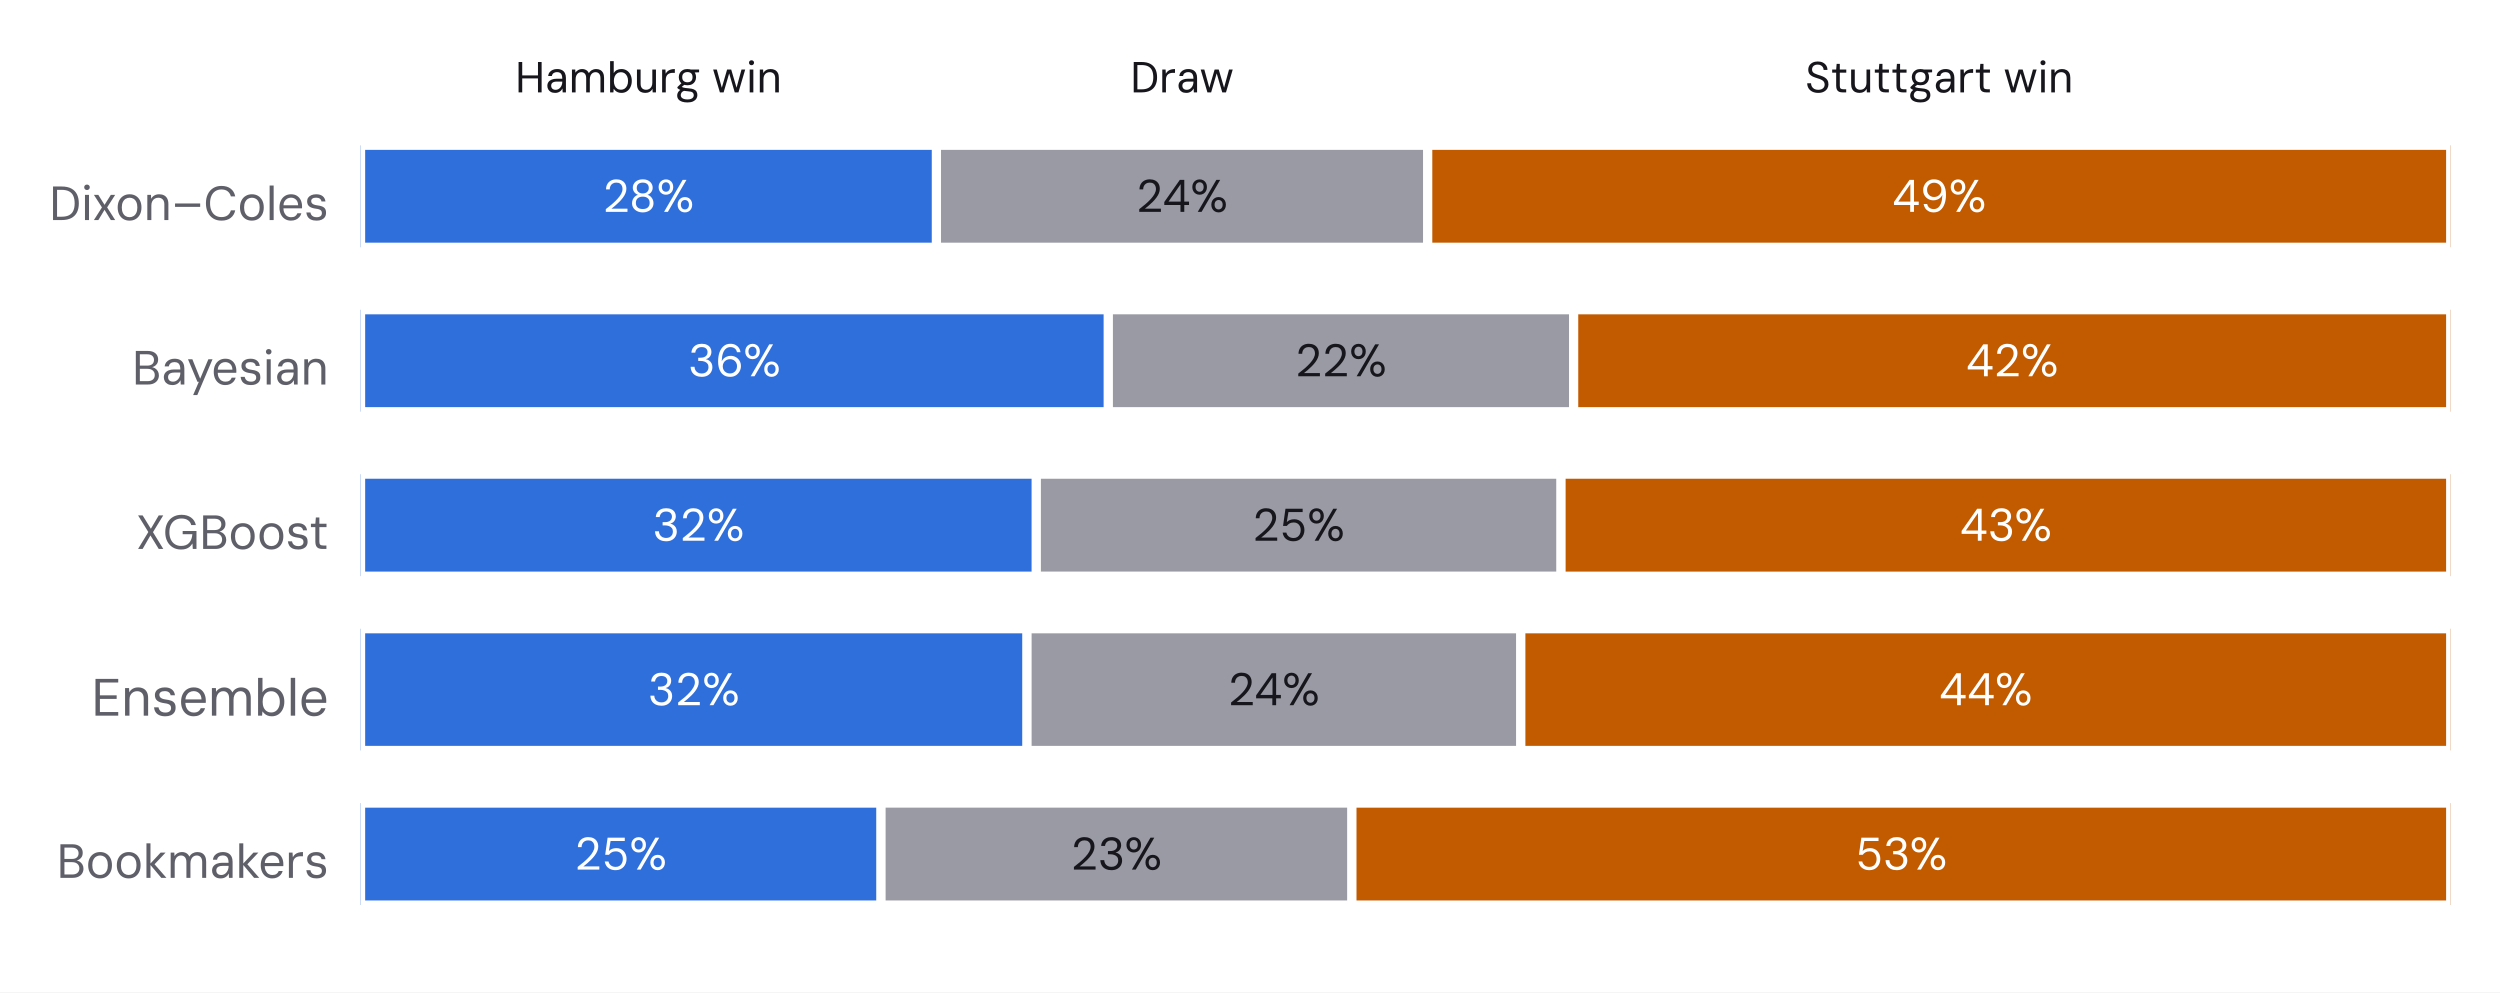
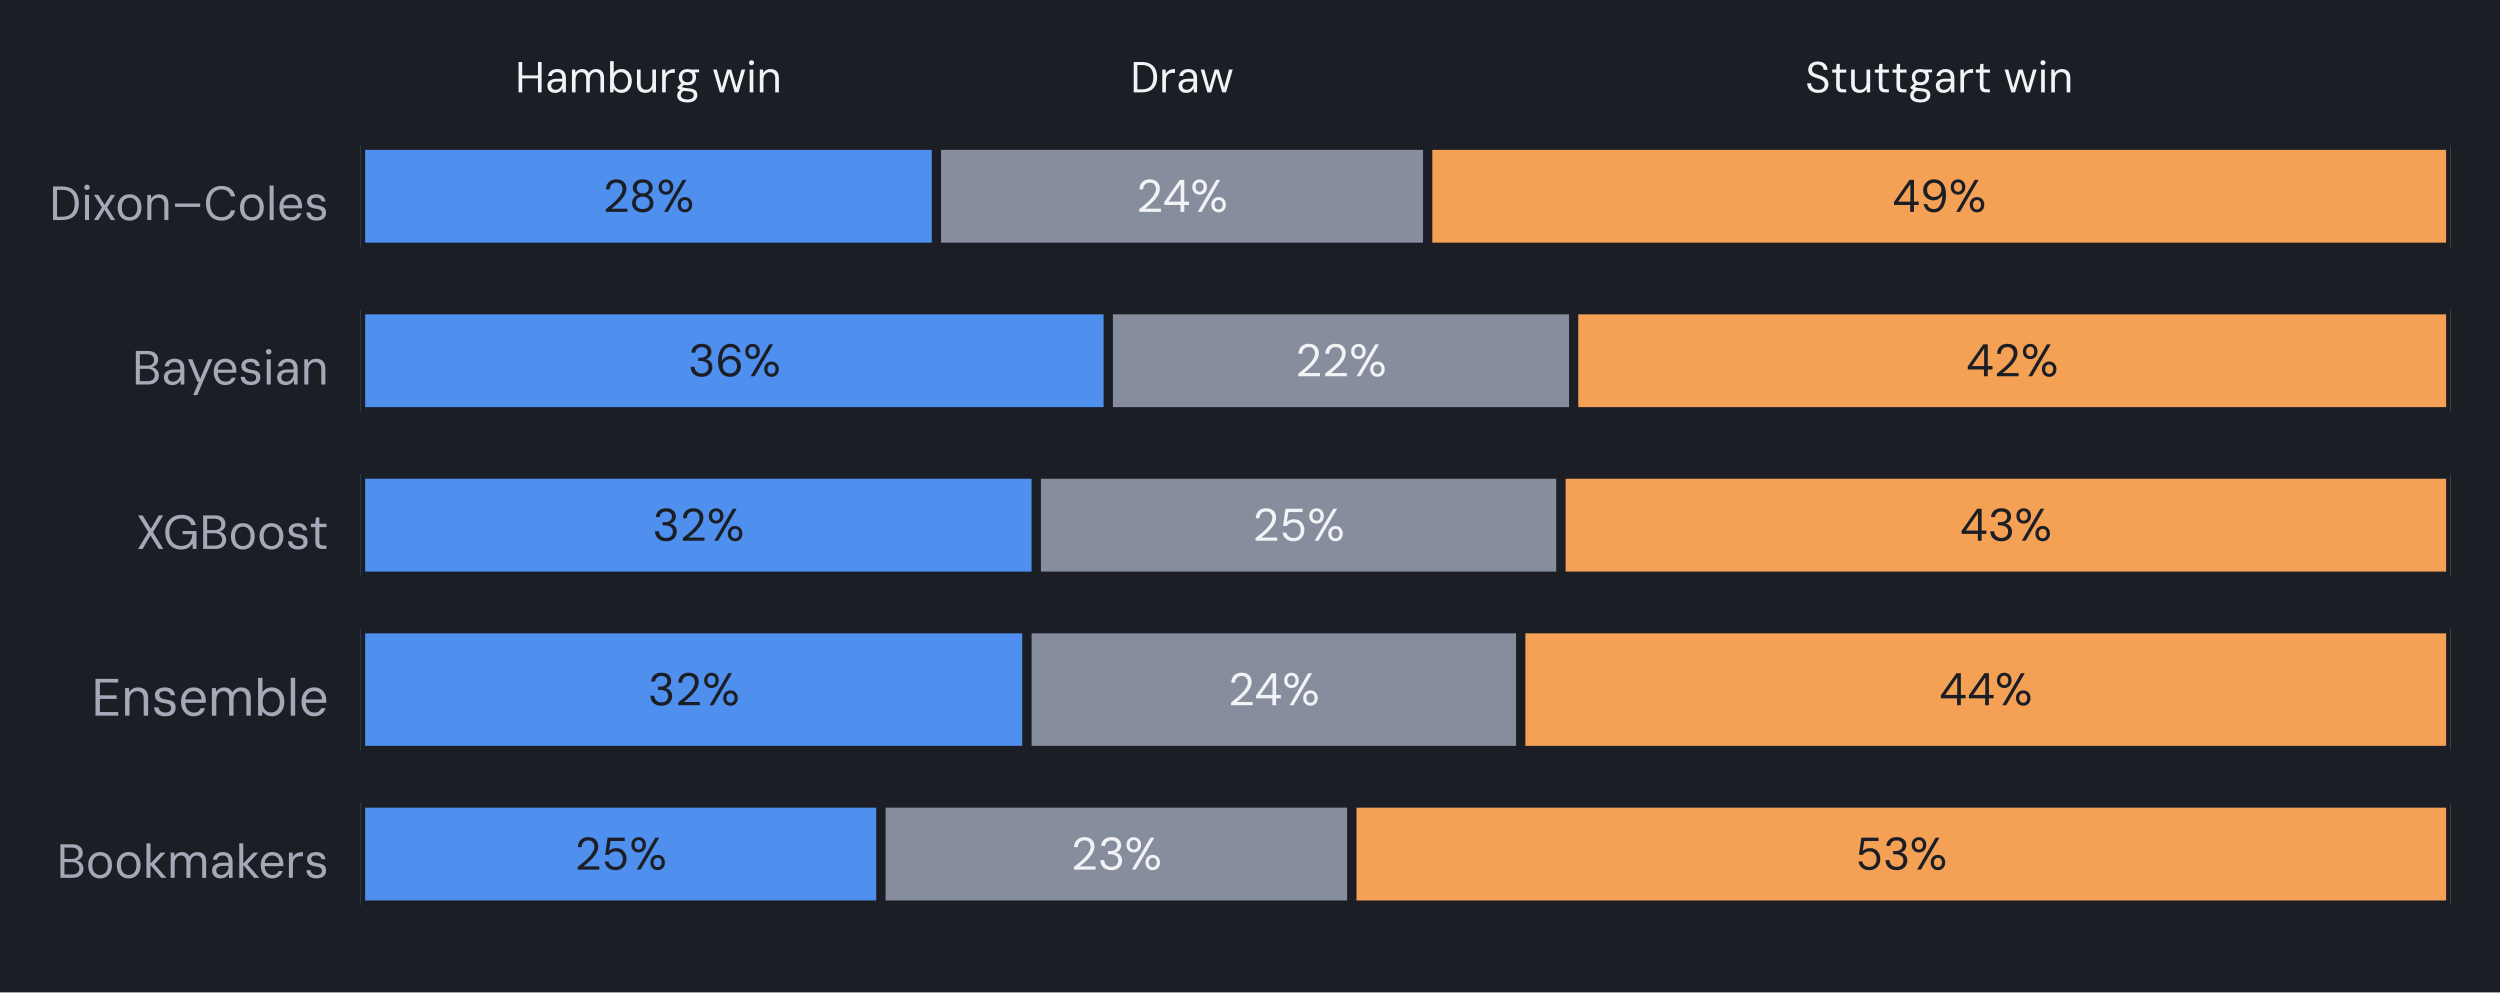
- <svg xmlns="http://www.w3.org/2000/svg" xmlns:xlink="http://www.w3.org/1999/xlink" width="547.301pt" height="217.245pt" viewBox="0 0 547.301 217.245" version="1.1">
+ <svg xmlns="http://www.w3.org/2000/svg" xmlns:xlink="http://www.w3.org/1999/xlink" data-theme="dark" width="547.301pt" height="217.245pt" viewBox="0 0 547.301 217.245" version="1.1">
  <defs>
    <style type="text/css">*{stroke-linejoin: round; stroke-linecap: butt}</style>
  </defs>
  <g id="figure_1">
    <g id="patch_1">
-       <path d="M 0 217.245  L 547.301 217.245  L 547.301 0  L 0 0  z " style="fill: #ffffff" />
+       <path d="M 0 217.245  L 547.301 217.245  L 547.301 0  L 0 0  z " style="fill: #1b1e25" />
    </g>
    <g id="axes_1">
      <g id="patch_2">
-         <path d="M 78.941 206.445  L 536.501 206.445  L 536.501 23.493  L 78.941 23.493  z " style="fill: #ffffff" />
+         <path d="M 78.941 206.445  L 536.501 206.445  L 536.501 23.493  L 78.941 23.493  z " style="fill: #1b1e25" />
      </g>
      <g id="patch_3">
-         <path d="M 78.941 198.129  L 192.879 198.129  L 192.879 175.809  L 78.941 175.809  z " clip-path="url(#p5ecce8fb3f)" style="fill: #2f6fdb; stroke: #ffffff; stroke-width: 2; stroke-linejoin: miter" />
+         <path d="M 78.941 198.129  L 192.879 198.129  L 192.879 175.809  L 78.941 175.809  z " clip-path="url(#p5ecce8fb3f)" style="fill: #4f8fee; stroke: #1b1e25; stroke-width: 2; stroke-linejoin: miter" />
      </g>
      <g id="patch_4">
-         <path d="M 192.879 198.129  L 295.966 198.129  L 295.966 175.809  L 192.879 175.809  z " clip-path="url(#p5ecce8fb3f)" style="fill: #9a9aa4; stroke: #ffffff; stroke-width: 2; stroke-linejoin: miter" />
+         <path d="M 192.879 198.129  L 295.966 198.129  L 295.966 175.809  L 192.879 175.809  z " clip-path="url(#p5ecce8fb3f)" style="fill: #868d9c; stroke: #1b1e25; stroke-width: 2; stroke-linejoin: miter" />
      </g>
      <g id="patch_5">
-         <path d="M 295.966 198.129  L 536.501 198.129  L 536.501 175.809  L 295.966 175.809  z " clip-path="url(#p5ecce8fb3f)" style="fill: #c25a00; stroke: #ffffff; stroke-width: 2; stroke-linejoin: miter" />
+         <path d="M 295.966 198.129  L 536.501 198.129  L 536.501 175.809  L 295.966 175.809  z " clip-path="url(#p5ecce8fb3f)" style="fill: #f5a155; stroke: #1b1e25; stroke-width: 2; stroke-linejoin: miter" />
      </g>
      <g id="patch_6">
-         <path d="M 78.941 164.289  L 224.841 164.289  L 224.841 137.649  L 78.941 137.649  z " clip-path="url(#p5ecce8fb3f)" style="fill: #2f6fdb; stroke: #ffffff; stroke-width: 2; stroke-linejoin: miter" />
+         <path d="M 78.941 164.289  L 224.841 164.289  L 224.841 137.649  L 78.941 137.649  z " clip-path="url(#p5ecce8fb3f)" style="fill: #4f8fee; stroke: #1b1e25; stroke-width: 2; stroke-linejoin: miter" />
      </g>
      <g id="patch_7">
-         <path d="M 224.841 164.289  L 332.939 164.289  L 332.939 137.649  L 224.841 137.649  z " clip-path="url(#p5ecce8fb3f)" style="fill: #9a9aa4; stroke: #ffffff; stroke-width: 2; stroke-linejoin: miter" />
+         <path d="M 224.841 164.289  L 332.939 164.289  L 332.939 137.649  L 224.841 137.649  z " clip-path="url(#p5ecce8fb3f)" style="fill: #868d9c; stroke: #1b1e25; stroke-width: 2; stroke-linejoin: miter" />
      </g>
      <g id="patch_8">
-         <path d="M 332.939 164.289  L 536.501 164.289  L 536.501 137.649  L 332.939 137.649  z " clip-path="url(#p5ecce8fb3f)" style="fill: #c25a00; stroke: #ffffff; stroke-width: 2; stroke-linejoin: miter" />
+         <path d="M 332.939 164.289  L 536.501 164.289  L 536.501 137.649  L 332.939 137.649  z " clip-path="url(#p5ecce8fb3f)" style="fill: #f5a155; stroke: #1b1e25; stroke-width: 2; stroke-linejoin: miter" />
      </g>
      <g id="patch_9">
-         <path d="M 78.941 126.129  L 226.873 126.129  L 226.873 103.809  L 78.941 103.809  z " clip-path="url(#p5ecce8fb3f)" style="fill: #2f6fdb; stroke: #ffffff; stroke-width: 2; stroke-linejoin: miter" />
+         <path d="M 78.941 126.129  L 226.873 126.129  L 226.873 103.809  L 78.941 103.809  z " clip-path="url(#p5ecce8fb3f)" style="fill: #4f8fee; stroke: #1b1e25; stroke-width: 2; stroke-linejoin: miter" />
      </g>
      <g id="patch_10">
-         <path d="M 226.873 126.129  L 341.746 126.129  L 341.746 103.809  L 226.873 103.809  z " clip-path="url(#p5ecce8fb3f)" style="fill: #9a9aa4; stroke: #ffffff; stroke-width: 2; stroke-linejoin: miter" />
+         <path d="M 226.873 126.129  L 341.746 126.129  L 341.746 103.809  L 226.873 103.809  z " clip-path="url(#p5ecce8fb3f)" style="fill: #868d9c; stroke: #1b1e25; stroke-width: 2; stroke-linejoin: miter" />
      </g>
      <g id="patch_11">
-         <path d="M 341.746 126.129  L 536.501 126.129  L 536.501 103.809  L 341.746 103.809  z " clip-path="url(#p5ecce8fb3f)" style="fill: #c25a00; stroke: #ffffff; stroke-width: 2; stroke-linejoin: miter" />
+         <path d="M 341.746 126.129  L 536.501 126.129  L 536.501 103.809  L 341.746 103.809  z " clip-path="url(#p5ecce8fb3f)" style="fill: #f5a155; stroke: #1b1e25; stroke-width: 2; stroke-linejoin: miter" />
      </g>
      <g id="patch_12">
-         <path d="M 78.941 90.129  L 242.641 90.129  L 242.641 67.809  L 78.941 67.809  z " clip-path="url(#p5ecce8fb3f)" style="fill: #2f6fdb; stroke: #ffffff; stroke-width: 2; stroke-linejoin: miter" />
+         <path d="M 78.941 90.129  L 242.641 90.129  L 242.641 67.809  L 78.941 67.809  z " clip-path="url(#p5ecce8fb3f)" style="fill: #4f8fee; stroke: #1b1e25; stroke-width: 2; stroke-linejoin: miter" />
      </g>
      <g id="patch_13">
-         <path d="M 242.641 90.129  L 344.511 90.129  L 344.511 67.809  L 242.641 67.809  z " clip-path="url(#p5ecce8fb3f)" style="fill: #9a9aa4; stroke: #ffffff; stroke-width: 2; stroke-linejoin: miter" />
+         <path d="M 242.641 90.129  L 344.511 90.129  L 344.511 67.809  L 242.641 67.809  z " clip-path="url(#p5ecce8fb3f)" style="fill: #868d9c; stroke: #1b1e25; stroke-width: 2; stroke-linejoin: miter" />
      </g>
      <g id="patch_14">
-         <path d="M 344.511 90.129  L 536.501 90.129  L 536.501 67.809  L 344.511 67.809  z " clip-path="url(#p5ecce8fb3f)" style="fill: #c25a00; stroke: #ffffff; stroke-width: 2; stroke-linejoin: miter" />
+         <path d="M 344.511 90.129  L 536.501 90.129  L 536.501 67.809  L 344.511 67.809  z " clip-path="url(#p5ecce8fb3f)" style="fill: #f5a155; stroke: #1b1e25; stroke-width: 2; stroke-linejoin: miter" />
      </g>
      <g id="patch_15">
-         <path d="M 78.941 54.129  L 205.007 54.129  L 205.007 31.809  L 78.941 31.809  z " clip-path="url(#p5ecce8fb3f)" style="fill: #2f6fdb; stroke: #ffffff; stroke-width: 2; stroke-linejoin: miter" />
+         <path d="M 78.941 54.129  L 205.007 54.129  L 205.007 31.809  L 78.941 31.809  z " clip-path="url(#p5ecce8fb3f)" style="fill: #4f8fee; stroke: #1b1e25; stroke-width: 2; stroke-linejoin: miter" />
      </g>
      <g id="patch_16">
-         <path d="M 205.007 54.129  L 312.56 54.129  L 312.56 31.809  L 205.007 31.809  z " clip-path="url(#p5ecce8fb3f)" style="fill: #9a9aa4; stroke: #ffffff; stroke-width: 2; stroke-linejoin: miter" />
+         <path d="M 205.007 54.129  L 312.56 54.129  L 312.56 31.809  L 205.007 31.809  z " clip-path="url(#p5ecce8fb3f)" style="fill: #868d9c; stroke: #1b1e25; stroke-width: 2; stroke-linejoin: miter" />
      </g>
      <g id="patch_17">
-         <path d="M 312.56 54.129  L 536.501 54.129  L 536.501 31.809  L 312.56 31.809  z " clip-path="url(#p5ecce8fb3f)" style="fill: #c25a00; stroke: #ffffff; stroke-width: 2; stroke-linejoin: miter" />
+         <path d="M 312.56 54.129  L 536.501 54.129  L 536.501 31.809  L 312.56 31.809  z " clip-path="url(#p5ecce8fb3f)" style="fill: #f5a155; stroke: #1b1e25; stroke-width: 2; stroke-linejoin: miter" />
      </g>
      <g id="matplotlib.axis_1" />
      <g id="matplotlib.axis_2">
        <g id="ytick_1">
          <g id="text_1">
-             <g style="fill: #5f5f69" transform="translate(12.41602 192.177) scale(0.105 -0.105)">
+             <g style="fill: #a3a9b6" transform="translate(12.41602 192.177) scale(0.105 -0.105)">
              <defs>
                <path id="DMSans-9ptRegular-d" d="M 493 0  L 493 4480  L 2067 4480  Q 2541 4480 2851 4329  Q 3162 4179 3315 3920  Q 3469 3661 3469 3341  Q 3469 2995 3318 2764  Q 3168 2534 2928 2412  Q 2688 2291 2419 2266  L 2509 2330  Q 2797 2323 3040 2176  Q 3283 2029 3427 1779  Q 3571 1530 3571 1222  Q 3571 883 3404 604  Q 3238 326 2915 163  Q 2592 0 2118 0  L 493 0  z M 1030 448  L 2061 448  Q 2515 448 2768 662  Q 3021 877 3021 1261  Q 3021 1638 2761 1865  Q 2502 2093 2048 2093  L 1030 2093  L 1030 448  z M 1030 2522  L 2029 2522  Q 2464 2522 2691 2726  Q 2918 2931 2918 3283  Q 2918 3622 2691 3827  Q 2464 4032 2010 4032  L 1030 4032  L 1030 2522  z " transform="scale(0.015625)" />
                <path id="DMSans-9ptRegular-c4" d="M 1901 -77  Q 1434 -77 1075 140  Q 717 358 518 755  Q 320 1152 320 1683  Q 320 2221 521 2614  Q 723 3008 1084 3225  Q 1446 3443 1914 3443  Q 2387 3443 2742 3225  Q 3098 3008 3296 2614  Q 3494 2221 3494 1683  Q 3494 1152 3292 755  Q 3091 358 2732 140  Q 2374 -77 1901 -77  z M 1901 384  Q 2195 384 2432 528  Q 2669 672 2806 963  Q 2944 1254 2944 1683  Q 2944 2118 2809 2406  Q 2675 2694 2441 2838  Q 2208 2982 1914 2982  Q 1626 2982 1389 2838  Q 1152 2694 1011 2406  Q 870 2118 870 1683  Q 870 1254 1008 963  Q 1146 672 1379 528  Q 1613 384 1901 384  z " transform="scale(0.015625)" />
                <path id="DMSans-9ptRegular-b5" d="M 2432 0  L 902 1818  L 2342 3366  L 3002 3366  L 1357 1626  L 1363 2010  L 3117 0  L 2432 0  z M 454 0  L 454 4608  L 992 4608  L 992 0  L 454 0  z " transform="scale(0.015625)" />
                <path id="DMSans-9ptRegular-bd" d="M 454 0  L 454 3366  L 941 3366  L 966 2906  L 966 2906  Q 1120 3155 1382 3299  Q 1645 3443 1933 3443  Q 2176 3443 2371 3376  Q 2566 3309 2713 3171  Q 2861 3034 2950 2829  L 2950 2829  Q 3117 3130 3401 3286  Q 3686 3443 4000 3443  Q 4371 3443 4636 3299  Q 4902 3155 5046 2864  Q 5190 2573 5190 2138  L 5190 0  L 4659 0  L 4659 2080  Q 4659 2534 4460 2758  Q 4262 2982 3923 2982  Q 3693 2982 3504 2860  Q 3315 2739 3203 2502  Q 3091 2266 3091 1926  L 3091 0  L 2554 0  L 2554 2080  Q 2554 2534 2355 2758  Q 2157 2982 1824 2982  Q 1600 2982 1411 2860  Q 1222 2739 1107 2502  Q 992 2266 992 1926  L 992 0  L 454 0  z " transform="scale(0.015625)" />
                <path id="DMSans-9ptRegular-7e" d="M 1504 -77  Q 1120 -77 864 67  Q 608 211 480 451  Q 352 691 352 966  Q 352 1299 521 1532  Q 691 1766 998 1888  Q 1306 2010 1715 2010  L 2554 2010  Q 2554 2336 2477 2553  Q 2400 2771 2227 2880  Q 2054 2989 1766 2989  Q 1478 2989 1273 2845  Q 1069 2701 1018 2419  L 467 2419  Q 506 2752 691 2979  Q 877 3206 1161 3324  Q 1446 3443 1766 3443  Q 2221 3443 2515 3280  Q 2810 3117 2950 2825  Q 3091 2534 3091 2138  L 3091 0  L 2611 0  L 2579 576  L 2579 576  Q 2515 442 2416 323  Q 2317 205 2182 115  Q 2048 26 1878 -25  Q 1709 -77 1504 -77  z M 1581 378  Q 1792 378 1971 474  Q 2150 570 2281 733  Q 2413 896 2483 1101  Q 2554 1306 2554 1530  L 2554 1594  L 1760 1594  Q 1459 1594 1270 1517  Q 1082 1440 998 1302  Q 915 1165 915 992  Q 915 806 992 668  Q 1069 531 1219 454  Q 1370 378 1581 378  z " transform="scale(0.015625)" />
                <path id="DMSans-9ptRegular-94" d="M 1850 -77  Q 1402 -77 1056 140  Q 710 358 515 755  Q 320 1152 320 1683  Q 320 2214 515 2611  Q 710 3008 1059 3225  Q 1408 3443 1862 3443  Q 2349 3443 2675 3225  Q 3002 3008 3168 2643  Q 3334 2278 3334 1843  Q 3334 1779 3334 1715  Q 3334 1651 3328 1562  L 723 1562  L 723 1978  L 2810 1978  Q 2797 2470 2525 2729  Q 2253 2989 1850 2989  Q 1581 2989 1353 2857  Q 1126 2726 985 2470  Q 845 2214 845 1830  L 845 1651  Q 845 1229 985 944  Q 1126 659 1353 518  Q 1581 378 1850 378  Q 2208 378 2413 515  Q 2618 653 2714 909  L 3245 909  Q 3168 627 2979 403  Q 2790 179 2505 51  Q 2221 -77 1850 -77  z " transform="scale(0.015625)" />
                <path id="DMSans-9ptRegular-d2" d="M 454 0  L 454 3366  L 941 3366  L 979 2752  L 979 2752  Q 1094 2982 1280 3136  Q 1466 3290 1731 3366  Q 1997 3443 2330 3443  L 2330 2880  L 1997 2880  Q 1805 2880 1625 2829  Q 1446 2778 1302 2662  Q 1158 2547 1075 2348  Q 992 2150 992 1850  L 992 0  L 454 0  z " transform="scale(0.015625)" />
                <path id="DMSans-9ptRegular-d6" d="M 1670 -77  Q 1216 -77 918 60  Q 621 198 467 444  Q 314 691 282 1018  L 832 1018  Q 858 845 950 701  Q 1043 557 1222 467  Q 1402 378 1677 378  Q 1894 378 2048 445  Q 2202 512 2282 633  Q 2362 755 2362 915  Q 2362 1126 2269 1244  Q 2176 1363 2000 1424  Q 1824 1485 1562 1517  Q 1280 1555 1062 1625  Q 845 1696 694 1811  Q 544 1926 467 2099  Q 390 2272 390 2509  Q 390 2784 537 2995  Q 685 3206 957 3324  Q 1229 3443 1600 3443  Q 2144 3443 2461 3193  Q 2778 2944 2835 2483  L 2304 2483  Q 2272 2720 2086 2854  Q 1901 2989 1594 2989  Q 1267 2989 1100 2867  Q 934 2746 934 2547  Q 934 2400 1008 2281  Q 1082 2163 1261 2083  Q 1440 2003 1741 1965  Q 2118 1920 2380 1821  Q 2643 1722 2780 1517  Q 2918 1312 2912 960  Q 2912 627 2755 396  Q 2598 166 2320 44  Q 2042 -77 1670 -77  z " transform="scale(0.015625)" />
              </defs>
              <use xlink:href="#DMSans-9ptRegular-d" />
              <use xlink:href="#DMSans-9ptRegular-c4" transform="translate(60.59375 0)" />
              <use xlink:href="#DMSans-9ptRegular-c4" transform="translate(120.2969 0)" />
              <use xlink:href="#DMSans-9ptRegular-b5" transform="translate(180 0)" />
              <use xlink:href="#DMSans-9ptRegular-bd" transform="translate(230.5 0)" />
              <use xlink:href="#DMSans-9ptRegular-7e" transform="translate(318.4062 0)" />
              <use xlink:href="#DMSans-9ptRegular-b5" transform="translate(373.5 0)" />
              <use xlink:href="#DMSans-9ptRegular-94" transform="translate(420.4062 0)" />
              <use xlink:href="#DMSans-9ptRegular-d2" transform="translate(477 0)" />
              <use xlink:href="#DMSans-9ptRegular-d6" transform="translate(516 0)" />
            </g>
          </g>
        </g>
        <g id="ytick_2">
          <g id="text_2">
-             <g style="fill: #5f5f69" transform="translate(20.01867 156.673) scale(0.115 -0.115)">
+             <g style="fill: #a3a9b6" transform="translate(20.01867 156.673) scale(0.115 -0.115)">
              <defs>
                <path id="DMSans-9ptRegular-17" d="M 493 0  L 493 4480  L 3264 4480  L 3264 4038  L 1030 4038  L 1030 2477  L 3072 2477  L 3072 2042  L 1030 2042  L 1030 442  L 3264 442  L 3264 0  L 493 0  z " transform="scale(0.015625)" />
                <path id="DMSans-9ptRegular-be" d="M 454 0  L 454 3366  L 941 3366  L 966 2835  L 966 2835  Q 1114 3123 1392 3283  Q 1670 3443 2035 3443  Q 2406 3443 2681 3302  Q 2957 3162 3110 2874  Q 3264 2586 3264 2144  L 3264 0  L 2726 0  L 2726 2086  Q 2726 2534 2505 2758  Q 2285 2982 1914 2982  Q 1664 2982 1453 2864  Q 1242 2746 1117 2515  Q 992 2285 992 1952  L 992 0  L 454 0  z " transform="scale(0.015625)" />
                <path id="DMSans-9ptRegular-8a" d="M 2131 -77  Q 1824 -77 1603 16  Q 1382 109 1232 249  Q 1082 390 986 525  L 986 525  L 941 0  L 454 0  L 454 4608  L 992 4608  L 992 2835  Q 1146 3136 1446 3289  Q 1747 3443 2118 3443  Q 2579 3443 2924 3219  Q 3270 2995 3462 2601  Q 3654 2208 3654 1696  Q 3654 1190 3462 787  Q 3270 384 2928 153  Q 2586 -77 2131 -77  z M 2061 390  Q 2362 390 2595 547  Q 2829 704 2966 995  Q 3104 1286 3104 1683  Q 3104 2080 2966 2371  Q 2829 2662 2595 2819  Q 2362 2976 2061 2976  Q 1741 2976 1504 2819  Q 1267 2662 1139 2371  Q 1011 2080 1011 1683  Q 1011 1286 1139 995  Q 1267 704 1504 547  Q 1741 390 2061 390  z " transform="scale(0.015625)" />
                <path id="DMSans-9ptRegular-b7" d="M 454 0  L 454 4608  L 992 4608  L 992 0  L 454 0  z " transform="scale(0.015625)" />
              </defs>
              <use xlink:href="#DMSans-9ptRegular-17" />
              <use xlink:href="#DMSans-9ptRegular-be" transform="translate(56.90625 0)" />
              <use xlink:href="#DMSans-9ptRegular-d6" transform="translate(114.7031 0)" />
              <use xlink:href="#DMSans-9ptRegular-94" transform="translate(165.6094 0)" />
              <use xlink:href="#DMSans-9ptRegular-bd" transform="translate(222.2031 0)" />
              <use xlink:href="#DMSans-9ptRegular-8a" transform="translate(310.1094 0)" />
              <use xlink:href="#DMSans-9ptRegular-b7" transform="translate(372.3125 0)" />
              <use xlink:href="#DMSans-9ptRegular-94" transform="translate(394.9062 0)" />
            </g>
          </g>
        </g>
        <g id="ytick_3">
          <g id="text_3">
-             <g style="fill: #5f5f69" transform="translate(29.81484 120.177) scale(0.105 -0.105)">
+             <g style="fill: #a3a9b6" transform="translate(29.81484 120.177) scale(0.105 -0.105)">
              <defs>
                <path id="DMSans-9ptRegular-72" d="M 250 0  L 1619 2259  L 250 4480  L 858 4480  L 1958 2694  L 1958 2694  L 3008 4480  L 3610 4480  L 2240 2240  L 3616 0  L 3008 0  L 1901 1805  L 1901 1805  L 858 0  L 250 0  z " transform="scale(0.015625)" />
                <path id="DMSans-9ptRegular-24" d="M 2413 -77  Q 1786 -77 1312 214  Q 838 506 576 1024  Q 314 1542 314 2234  Q 314 2918 579 3443  Q 845 3968 1334 4262  Q 1824 4557 2490 4557  Q 3245 4557 3750 4195  Q 4256 3834 4397 3187  L 3776 3187  Q 3686 3590 3353 3827  Q 3021 4064 2490 4064  Q 1997 4064 1629 3843  Q 1261 3622 1062 3212  Q 864 2803 864 2234  Q 864 1664 1062 1251  Q 1261 838 1616 620  Q 1971 403 2432 403  Q 3149 403 3513 825  Q 3878 1248 3930 1971  L 2637 1971  L 2637 2394  L 4480 2394  L 4480 0  L 3987 0  L 3942 736  L 3942 736  Q 3782 474 3574 291  Q 3366 109 3084 16  Q 2803 -77 2413 -77  z " transform="scale(0.015625)" />
                <path id="DMSans-9ptRegular-dc" d="M 1760 0  Q 1472 0 1261 89  Q 1050 179 938 393  Q 826 608 826 973  L 826 2912  L 237 2912  L 237 3366  L 826 3366  L 896 4205  L 1363 4205  L 1363 3366  L 2317 3366  L 2317 2912  L 1363 2912  L 1363 973  Q 1363 672 1484 566  Q 1606 461 1914 461  L 2304 461  L 2304 0  L 1760 0  z " transform="scale(0.015625)" />
              </defs>
              <use xlink:href="#DMSans-9ptRegular-72" />
              <use xlink:href="#DMSans-9ptRegular-24" transform="translate(55.70312 0)" />
              <use xlink:href="#DMSans-9ptRegular-d" transform="translate(131.9062 0)" />
              <use xlink:href="#DMSans-9ptRegular-c4" transform="translate(192.5 0)" />
              <use xlink:href="#DMSans-9ptRegular-c4" transform="translate(252.2031 0)" />
              <use xlink:href="#DMSans-9ptRegular-d6" transform="translate(311.9062 0)" />
              <use xlink:href="#DMSans-9ptRegular-dc" transform="translate(360.6094 0)" />
            </g>
          </g>
        </g>
        <g id="ytick_4">
          <g id="text_4">
-             <g style="fill: #5f5f69" transform="translate(28.92563 84.177) scale(0.105 -0.105)">
+             <g style="fill: #a3a9b6" transform="translate(28.92563 84.177) scale(0.105 -0.105)">
              <defs>
                <path id="DMSans-9ptRegular-f2" d="M 832 -1408  L 1594 358  L 1408 358  L 147 3366  L 730 3366  L 1773 774  L 1773 774  L 2861 3366  L 3418 3366  L 1389 -1408  L 832 -1408  z " transform="scale(0.015625)" />
                <path id="DMSans-9ptRegular-a7" d="M 506 0  L 506 3366  L 1043 3366  L 1043 0  L 506 0  z M 774 4006  Q 614 4006 508 4112  Q 403 4218 403 4378  Q 403 4538 508 4637  Q 614 4736 774 4736  Q 928 4736 1037 4637  Q 1146 4538 1146 4378  Q 1146 4218 1037 4112  Q 928 4006 774 4006  z " transform="scale(0.015625)" />
              </defs>
              <use xlink:href="#DMSans-9ptRegular-d" />
              <use xlink:href="#DMSans-9ptRegular-7e" transform="translate(60.59375 0)" />
              <use xlink:href="#DMSans-9ptRegular-f2" transform="translate(114.1875 0)" />
              <use xlink:href="#DMSans-9ptRegular-94" transform="translate(165.1875 0)" />
              <use xlink:href="#DMSans-9ptRegular-d6" transform="translate(221.7812 0)" />
              <use xlink:href="#DMSans-9ptRegular-a7" transform="translate(272.6875 0)" />
              <use xlink:href="#DMSans-9ptRegular-7e" transform="translate(296.7812 0)" />
              <use xlink:href="#DMSans-9ptRegular-be" transform="translate(351.875 0)" />
            </g>
          </g>
        </g>
        <g id="ytick_5">
          <g id="text_5">
-             <g style="fill: #5f5f69" transform="translate(10.8 48.177) scale(0.105 -0.105)">
+             <g style="fill: #a3a9b6" transform="translate(10.8 48.177) scale(0.105 -0.105)">
              <defs>
                <path id="DMSans-9ptRegular-13" d="M 493 0  L 493 4480  L 1645 4480  Q 2426 4480 2934 4208  Q 3443 3936 3689 3433  Q 3936 2931 3936 2227  Q 3936 1536 3689 1037  Q 3443 538 2934 269  Q 2426 0 1645 0  L 493 0  z M 1030 448  L 1632 448  Q 2278 448 2662 662  Q 3046 877 3212 1277  Q 3379 1677 3379 2227  Q 3379 2790 3212 3193  Q 3046 3597 2662 3814  Q 2278 4032 1632 4032  L 1030 4032  L 1030 448  z " transform="scale(0.015625)" />
                <path id="DMSans-9ptRegular-f1" d="M 154 0  L 1229 1690  L 154 3366  L 742 3366  L 1574 2029  L 1574 2029  L 2413 3366  L 2995 3366  L 1920 1690  L 2995 0  L 2413 0  L 1574 1370  L 1574 1370  L 749 0  L 154 0  z " transform="scale(0.015625)" />
                <path id="DMSans-9ptRegular-156" d="M 454 1760  L 454 2214  L 3808 2214  L 3808 1760  L 454 1760  z " transform="scale(0.015625)" />
                <path id="DMSans-9ptRegular-e" d="M 2381 -77  Q 1747 -77 1283 214  Q 819 506 566 1027  Q 314 1549 314 2240  Q 314 2931 566 3452  Q 819 3974 1283 4265  Q 1747 4557 2381 4557  Q 3142 4557 3616 4192  Q 4090 3827 4224 3162  L 3642 3162  Q 3533 3578 3222 3830  Q 2912 4083 2381 4083  Q 1920 4083 1577 3862  Q 1235 3642 1049 3229  Q 864 2816 864 2240  Q 864 1664 1049 1251  Q 1235 838 1577 617  Q 1920 397 2381 397  Q 2912 397 3222 643  Q 3533 890 3642 1299  L 4224 1299  Q 4090 653 3616 288  Q 3142 -77 2381 -77  z " transform="scale(0.015625)" />
              </defs>
              <use xlink:href="#DMSans-9ptRegular-13" />
              <use xlink:href="#DMSans-9ptRegular-a7" transform="translate(66.40625 0)" />
              <use xlink:href="#DMSans-9ptRegular-f1" transform="translate(90.5 0)" />
              <use xlink:href="#DMSans-9ptRegular-c4" transform="translate(137.5 0)" />
              <use xlink:href="#DMSans-9ptRegular-be" transform="translate(197.2031 0)" />
              <use xlink:href="#DMSans-9ptRegular-156" transform="translate(255 0)" />
              <use xlink:href="#DMSans-9ptRegular-e" transform="translate(321.5938 0)" />
              <use xlink:href="#DMSans-9ptRegular-c4" transform="translate(392.5 0)" />
              <use xlink:href="#DMSans-9ptRegular-b7" transform="translate(452.2031 0)" />
              <use xlink:href="#DMSans-9ptRegular-94" transform="translate(474.7969 0)" />
              <use xlink:href="#DMSans-9ptRegular-d6" transform="translate(531.3906 0)" />
            </g>
          </g>
        </g>
      </g>
      <g id="text_6">
-         <g style="fill: #ffffff" transform="translate(125.8148 190.379) scale(0.1 -0.1)">
+         <g style="fill: #1b1e25" transform="translate(125.8148 190.379) scale(0.1 -0.1)">
          <defs>
            <path id="DMSans-9ptRegular-124" d="M 416 0  L 416 378  Q 890 736 1312 1101  Q 1734 1466 2060 1827  Q 2387 2189 2572 2534  Q 2758 2880 2758 3200  Q 2758 3437 2672 3638  Q 2586 3840 2397 3968  Q 2208 4096 1888 4096  Q 1581 4096 1376 3965  Q 1171 3834 1068 3619  Q 966 3405 966 3149  L 448 3149  Q 454 3590 640 3907  Q 826 4224 1152 4390  Q 1478 4557 1894 4557  Q 2304 4557 2617 4406  Q 2931 4256 3113 3958  Q 3296 3661 3296 3219  Q 3296 2906 3165 2592  Q 3034 2278 2810 1980  Q 2586 1683 2314 1408  Q 2042 1133 1754 889  Q 1466 646 1210 448  L 3450 448  L 3450 0  L 416 0  z " transform="scale(0.015625)" />
            <path id="DMSans-9ptRegular-127" d="M 1971 -77  Q 1523 -77 1193 83  Q 864 243 675 515  Q 486 787 442 1139  L 966 1139  Q 1037 806 1296 595  Q 1555 384 1978 384  Q 2291 384 2512 528  Q 2733 672 2854 925  Q 2976 1178 2976 1491  Q 2976 1805 2857 2045  Q 2739 2285 2521 2422  Q 2304 2560 2010 2560  Q 1658 2560 1411 2419  Q 1165 2278 1030 2074  L 499 2074  L 838 4480  L 3245 4480  L 3245 4013  L 1254 4013  L 1024 2611  Q 1184 2790 1449 2902  Q 1715 3014 2067 3014  Q 2394 3014 2656 2899  Q 2918 2784 3107 2576  Q 3296 2368 3395 2093  Q 3494 1818 3494 1498  Q 3494 1178 3388 893  Q 3283 608 3088 390  Q 2893 173 2611 48  Q 2330 -77 1971 -77  z " transform="scale(0.015625)" />
            <path id="DMSans-9ptRegular-1a5" d="M 1050 0  L 3654 4480  L 4192 4480  L 1587 0  L 1050 0  z M 3974 -77  Q 3686 -77 3456 54  Q 3226 186 3088 429  Q 2950 672 2950 998  Q 2950 1331 3088 1571  Q 3226 1811 3456 1942  Q 3686 2074 3974 2074  Q 4269 2074 4496 1942  Q 4723 1811 4857 1571  Q 4992 1331 4992 998  Q 4992 672 4857 429  Q 4723 186 4492 54  Q 4262 -77 3974 -77  z M 3968 339  Q 4122 339 4250 412  Q 4378 486 4458 633  Q 4538 781 4538 998  Q 4538 1222 4461 1369  Q 4384 1517 4256 1590  Q 4128 1664 3974 1664  Q 3827 1664 3696 1590  Q 3565 1517 3485 1369  Q 3405 1222 3405 998  Q 3405 781 3485 633  Q 3565 486 3693 412  Q 3821 339 3968 339  z M 1312 2400  Q 1024 2400 793 2531  Q 563 2662 425 2905  Q 288 3149 288 3475  Q 288 3808 425 4048  Q 563 4288 796 4419  Q 1030 4550 1318 4550  Q 1606 4550 1836 4419  Q 2067 4288 2201 4048  Q 2336 3808 2336 3475  Q 2336 3149 2201 2905  Q 2067 2662 1833 2531  Q 1600 2400 1312 2400  z M 1312 2816  Q 1466 2816 1594 2889  Q 1722 2963 1798 3110  Q 1875 3258 1875 3475  Q 1875 3699 1798 3849  Q 1722 4000 1594 4073  Q 1466 4147 1318 4147  Q 1171 4147 1036 4073  Q 902 4000 822 3849  Q 742 3699 742 3475  Q 742 3258 822 3110  Q 902 2963 1033 2889  Q 1165 2816 1312 2816  z " transform="scale(0.015625)" />
          </defs>
          <use xlink:href="#DMSans-9ptRegular-124" />
          <use xlink:href="#DMSans-9ptRegular-127" transform="translate(58.90625 0)" />
          <use xlink:href="#DMSans-9ptRegular-1a5" transform="translate(119.5 0)" />
        </g>
      </g>
      <g id="text_7">
-         <g style="fill: #16161c" transform="translate(234.452 190.379) scale(0.1 -0.1)">
+         <g style="fill: #f2f3f6" transform="translate(234.452 190.379) scale(0.1 -0.1)">
          <defs>
            <path id="DMSans-9ptRegular-125" d="M 1901 -77  Q 1472 -77 1123 80  Q 774 237 569 550  Q 365 864 352 1331  L 896 1331  Q 902 1075 1020 860  Q 1139 646 1363 518  Q 1587 390 1901 390  Q 2214 390 2425 512  Q 2637 634 2745 835  Q 2854 1037 2854 1286  Q 2854 1587 2704 1776  Q 2554 1965 2301 2057  Q 2048 2150 1747 2150  L 1414 2150  L 1414 2605  L 1747 2605  Q 2202 2605 2461 2813  Q 2720 3021 2720 3392  Q 2720 3693 2515 3891  Q 2310 4090 1901 4090  Q 1498 4090 1267 3872  Q 1037 3654 1005 3315  L 461 3315  Q 480 3680 662 3961  Q 845 4243 1161 4400  Q 1478 4557 1901 4557  Q 2349 4557 2653 4403  Q 2957 4250 3110 3994  Q 3264 3738 3264 3424  Q 3264 3194 3177 2982  Q 3091 2771 2918 2617  Q 2746 2464 2477 2400  Q 2739 2349 2947 2201  Q 3155 2054 3276 1824  Q 3398 1594 3398 1286  Q 3398 922 3228 611  Q 3059 301 2726 112  Q 2394 -77 1901 -77  z " transform="scale(0.015625)" />
          </defs>
          <use xlink:href="#DMSans-9ptRegular-124" />
          <use xlink:href="#DMSans-9ptRegular-125" transform="translate(58.90625 0)" />
          <use xlink:href="#DMSans-9ptRegular-1a5" transform="translate(117 0)" />
        </g>
      </g>
      <g id="text_8">
-         <g style="fill: #ffffff" transform="translate(406.1787 190.379) scale(0.1 -0.1)">
+         <g style="fill: #1b1e25" transform="translate(406.1787 190.379) scale(0.1 -0.1)">
          <use xlink:href="#DMSans-9ptRegular-127" />
          <use xlink:href="#DMSans-9ptRegular-125" transform="translate(60.59375 0)" />
          <use xlink:href="#DMSans-9ptRegular-1a5" transform="translate(118.6875 0)" />
        </g>
      </g>
      <g id="text_9">
-         <g style="fill: #ffffff" transform="translate(141.8354 154.379) scale(0.1 -0.1)">
+         <g style="fill: #1b1e25" transform="translate(141.8354 154.379) scale(0.1 -0.1)">
          <use xlink:href="#DMSans-9ptRegular-125" />
          <use xlink:href="#DMSans-9ptRegular-124" transform="translate(59.79688 0)" />
          <use xlink:href="#DMSans-9ptRegular-1a5" transform="translate(118.7031 0)" />
        </g>
      </g>
      <g id="text_10">
-         <g style="fill: #16161c" transform="translate(268.8594 154.379) scale(0.1 -0.1)">
+         <g style="fill: #f2f3f6" transform="translate(268.8594 154.379) scale(0.1 -0.1)">
          <defs>
            <path id="DMSans-9ptRegular-126" d="M 2534 0  L 2534 960  L 262 960  L 262 1376  L 2438 4480  L 3066 4480  L 3066 1434  L 3731 1434  L 3731 960  L 3066 960  L 3066 0  L 2534 0  z M 858 1434  L 2560 1434  L 2560 3885  L 2560 3885  L 858 1434  z " transform="scale(0.015625)" />
          </defs>
          <use xlink:href="#DMSans-9ptRegular-124" />
          <use xlink:href="#DMSans-9ptRegular-126" transform="translate(57.20312 0)" />
          <use xlink:href="#DMSans-9ptRegular-1a5" transform="translate(118.2031 0)" />
        </g>
      </g>
      <g id="text_11">
-         <g style="fill: #ffffff" transform="translate(424.4795 154.379) scale(0.1 -0.1)">
+         <g style="fill: #1b1e25" transform="translate(424.4795 154.379) scale(0.1 -0.1)">
          <use xlink:href="#DMSans-9ptRegular-126" />
          <use xlink:href="#DMSans-9ptRegular-126" transform="translate(61.40625 0)" />
          <use xlink:href="#DMSans-9ptRegular-1a5" transform="translate(122.4062 0)" />
        </g>
      </g>
      <g id="text_12">
-         <g style="fill: #ffffff" transform="translate(142.8518 118.379) scale(0.1 -0.1)">
+         <g style="fill: #1b1e25" transform="translate(142.8518 118.379) scale(0.1 -0.1)">
          <use xlink:href="#DMSans-9ptRegular-125" />
          <use xlink:href="#DMSans-9ptRegular-124" transform="translate(59.79688 0)" />
          <use xlink:href="#DMSans-9ptRegular-1a5" transform="translate(118.7031 0)" />
        </g>
      </g>
      <g id="text_13">
-         <g style="fill: #16161c" transform="translate(274.2144 118.379) scale(0.1 -0.1)">
+         <g style="fill: #f2f3f6" transform="translate(274.2144 118.379) scale(0.1 -0.1)">
          <use xlink:href="#DMSans-9ptRegular-124" />
          <use xlink:href="#DMSans-9ptRegular-127" transform="translate(58.90625 0)" />
          <use xlink:href="#DMSans-9ptRegular-1a5" transform="translate(119.5 0)" />
        </g>
      </g>
      <g id="text_14">
-         <g style="fill: #ffffff" transform="translate(429.0283 118.379) scale(0.1 -0.1)">
+         <g style="fill: #1b1e25" transform="translate(429.0283 118.379) scale(0.1 -0.1)">
          <use xlink:href="#DMSans-9ptRegular-126" />
          <use xlink:href="#DMSans-9ptRegular-125" transform="translate(61.40625 0)" />
          <use xlink:href="#DMSans-9ptRegular-1a5" transform="translate(119.5 0)" />
        </g>
      </g>
      <g id="text_15">
-         <g style="fill: #ffffff" transform="translate(150.646 82.379) scale(0.1 -0.1)">
+         <g style="fill: #1b1e25" transform="translate(150.646 82.379) scale(0.1 -0.1)">
          <defs>
            <path id="DMSans-9ptRegular-128" d="M 2080 -77  Q 1600 -77 1270 102  Q 941 282 745 586  Q 550 890 460 1274  Q 371 1658 371 2061  Q 371 2803 572 3363  Q 774 3923 1158 4240  Q 1542 4557 2086 4557  Q 2509 4557 2813 4397  Q 3117 4237 3296 3971  Q 3475 3706 3514 3379  L 3014 3379  Q 2950 3718 2704 3904  Q 2458 4090 2080 4090  Q 1741 4090 1475 3878  Q 1210 3667 1056 3241  Q 902 2816 883 2157  Q 883 2144 883 2131  Q 883 2118 883 2106  Q 973 2310 1152 2483  Q 1331 2656 1587 2761  Q 1843 2867 2150 2867  Q 2528 2867 2851 2688  Q 3174 2509 3372 2185  Q 3571 1862 3571 1427  Q 3571 1050 3388 704  Q 3206 358 2873 140  Q 2541 -77 2080 -77  z M 2042 397  Q 2323 397 2544 525  Q 2765 653 2896 880  Q 3027 1107 3027 1402  Q 3027 1702 2896 1926  Q 2765 2150 2544 2275  Q 2323 2400 2042 2400  Q 1754 2400 1523 2269  Q 1293 2138 1158 1910  Q 1024 1683 1024 1395  Q 1024 1101 1158 873  Q 1293 646 1523 521  Q 1754 397 2042 397  z " transform="scale(0.015625)" />
          </defs>
          <use xlink:href="#DMSans-9ptRegular-125" />
          <use xlink:href="#DMSans-9ptRegular-128" transform="translate(59.79688 0)" />
          <use xlink:href="#DMSans-9ptRegular-1a5" transform="translate(120.5 0)" />
        </g>
      </g>
      <g id="text_16">
-         <g style="fill: #16161c" transform="translate(283.5653 82.379) scale(0.1 -0.1)">
+         <g style="fill: #f2f3f6" transform="translate(283.5653 82.379) scale(0.1 -0.1)">
          <use xlink:href="#DMSans-9ptRegular-124" />
          <use xlink:href="#DMSans-9ptRegular-124" transform="translate(58.90625 0)" />
          <use xlink:href="#DMSans-9ptRegular-1a5" transform="translate(117.8125 0)" />
        </g>
      </g>
      <g id="text_17">
-         <g style="fill: #ffffff" transform="translate(430.3702 82.379) scale(0.1 -0.1)">
+         <g style="fill: #1b1e25" transform="translate(430.3702 82.379) scale(0.1 -0.1)">
          <use xlink:href="#DMSans-9ptRegular-126" />
          <use xlink:href="#DMSans-9ptRegular-124" transform="translate(61.40625 0)" />
          <use xlink:href="#DMSans-9ptRegular-1a5" transform="translate(120.3125 0)" />
        </g>
      </g>
      <g id="text_18">
-         <g style="fill: #ffffff" transform="translate(131.9734 46.379) scale(0.1 -0.1)">
+         <g style="fill: #1b1e25" transform="translate(131.9734 46.379) scale(0.1 -0.1)">
          <defs>
            <path id="DMSans-9ptRegular-12a" d="M 1933 -77  Q 1510 -77 1168 86  Q 826 250 627 541  Q 429 832 429 1216  Q 429 1491 534 1728  Q 640 1965 825 2141  Q 1011 2317 1261 2387  Q 922 2515 730 2784  Q 538 3053 538 3366  Q 538 3699 707 3968  Q 877 4237 1190 4397  Q 1504 4557 1933 4557  Q 2368 4557 2678 4397  Q 2989 4237 3155 3968  Q 3322 3699 3322 3366  Q 3322 3053 3133 2784  Q 2944 2515 2605 2387  Q 2854 2317 3040 2141  Q 3226 1965 3331 1728  Q 3437 1491 3437 1216  Q 3437 832 3238 541  Q 3040 250 2697 86  Q 2355 -77 1933 -77  z M 1933 397  Q 2413 397 2656 630  Q 2899 864 2899 1248  Q 2899 1683 2633 1907  Q 2368 2131 1933 2131  Q 1498 2131 1232 1907  Q 966 1683 966 1248  Q 966 864 1206 630  Q 1446 397 1933 397  z M 1933 2579  Q 2317 2579 2547 2790  Q 2778 3002 2778 3334  Q 2778 3712 2550 3904  Q 2323 4096 1933 4096  Q 1542 4096 1315 3904  Q 1088 3712 1088 3334  Q 1088 3002 1318 2790  Q 1549 2579 1933 2579  z " transform="scale(0.015625)" />
          </defs>
          <use xlink:href="#DMSans-9ptRegular-124" />
          <use xlink:href="#DMSans-9ptRegular-12a" transform="translate(57.20312 0)" />
          <use xlink:href="#DMSans-9ptRegular-1a5" transform="translate(117.6094 0)" />
        </g>
      </g>
      <g id="text_19">
-         <g style="fill: #16161c" transform="translate(112.7951 20.224) scale(0.095 -0.095)">
+         <g style="fill: #f2f3f6" transform="translate(112.7951 20.224) scale(0.095 -0.095)">
          <defs>
            <path id="DMSans-9ptRegular-28" d="M 3354 0  L 3354 4480  L 3891 4480  L 3891 0  L 3354 0  z M 493 0  L 493 4480  L 1030 4480  L 1030 0  L 493 0  z M 928 2061  L 928 2502  L 3488 2502  L 3488 2061  L 928 2061  z " transform="scale(0.015625)" />
            <path id="DMSans-9ptRegular-e0" d="M 1664 -77  Q 1293 -77 1017 64  Q 742 205 588 496  Q 435 787 435 1222  L 435 3366  L 973 3366  L 973 1280  Q 973 832 1193 608  Q 1414 384 1786 384  Q 2042 384 2246 502  Q 2451 621 2576 851  Q 2701 1082 2701 1414  L 2701 3366  L 3238 3366  L 3238 0  L 2752 0  L 2720 538  L 2720 538  Q 2586 243 2307 83  Q 2029 -77 1664 -77  z " transform="scale(0.015625)" />
            <path id="DMSans-9ptRegular-a1" d="M 1773 -1485  Q 1318 -1485 976 -1373  Q 634 -1261 445 -1030  Q 256 -800 256 -461  Q 256 -301 317 -128  Q 378 45 528 205  Q 678 365 954 493  L 1363 275  Q 998 134 889 -51  Q 781 -237 781 -410  Q 781 -621 905 -761  Q 1030 -902 1254 -972  Q 1478 -1043 1773 -1043  Q 2061 -1043 2269 -969  Q 2477 -896 2589 -758  Q 2701 -621 2701 -435  Q 2701 -166 2528 -16  Q 2355 134 1856 160  Q 1466 186 1203 230  Q 941 275 771 336  Q 602 397 490 473  Q 378 550 288 634  L 288 781  L 922 1389  L 1427 1222  L 736 653  L 819 896  Q 890 845 954 800  Q 1018 755 1130 720  Q 1242 685 1443 653  Q 1645 621 1978 595  Q 2438 563 2713 441  Q 2989 320 3110 105  Q 3232 -109 3232 -416  Q 3232 -685 3081 -928  Q 2931 -1171 2608 -1328  Q 2285 -1485 1773 -1485  z M 1766 1050  Q 1357 1050 1072 1206  Q 787 1363 640 1635  Q 493 1907 493 2246  Q 493 2586 643 2854  Q 794 3123 1078 3283  Q 1363 3443 1766 3443  Q 2182 3443 2464 3283  Q 2746 3123 2893 2854  Q 3040 2586 3040 2246  Q 3040 1907 2893 1635  Q 2746 1363 2464 1206  Q 2182 1050 1766 1050  z M 1766 1491  Q 2125 1491 2323 1680  Q 2522 1869 2522 2246  Q 2522 2624 2323 2809  Q 2125 2995 1766 2995  Q 1427 2995 1212 2809  Q 998 2624 998 2246  Q 998 1869 1206 1680  Q 1414 1491 1766 1491  z M 2330 2912  L 2170 3366  L 3488 3366  L 3488 2963  L 2330 2912  z " transform="scale(0.015625)" />
            <path id="DMSans-9ptRegular-141" transform="scale(0.015625)" />
            <path id="DMSans-9ptRegular-ec" d="M 1152 0  L 160 3366  L 698 3366  L 1434 685  L 1434 685  L 2214 3366  L 2822 3366  L 3610 691  L 3610 691  L 4339 3366  L 4883 3366  L 3891 0  L 3341 0  L 2522 2803  L 2522 2803  L 1702 0  L 1152 0  z " transform="scale(0.015625)" />
          </defs>
          <use xlink:href="#DMSans-9ptRegular-28" />
          <use xlink:href="#DMSans-9ptRegular-7e" transform="translate(68.5 0)" />
          <use xlink:href="#DMSans-9ptRegular-bd" transform="translate(123.5938 0)" />
          <use xlink:href="#DMSans-9ptRegular-8a" transform="translate(211.5 0)" />
          <use xlink:href="#DMSans-9ptRegular-e0" transform="translate(273.7031 0)" />
          <use xlink:href="#DMSans-9ptRegular-d2" transform="translate(331.4062 0)" />
          <use xlink:href="#DMSans-9ptRegular-a1" transform="translate(369.2031 0)" />
          <use xlink:href="#DMSans-9ptRegular-141" transform="translate(426.7031 0)" />
          <use xlink:href="#DMSans-9ptRegular-ec" transform="translate(453.6094 0)" />
          <use xlink:href="#DMSans-9ptRegular-a7" transform="translate(532.4062 0)" />
          <use xlink:href="#DMSans-9ptRegular-be" transform="translate(556.5 0)" />
        </g>
      </g>
      <g id="text_20">
-         <g style="fill: #16161c" transform="translate(248.7531 46.379) scale(0.1 -0.1)">
+         <g style="fill: #f2f3f6" transform="translate(248.7531 46.379) scale(0.1 -0.1)">
          <use xlink:href="#DMSans-9ptRegular-124" />
          <use xlink:href="#DMSans-9ptRegular-126" transform="translate(57.20312 0)" />
          <use xlink:href="#DMSans-9ptRegular-1a5" transform="translate(118.2031 0)" />
        </g>
      </g>
      <g id="text_21">
-         <g style="fill: #16161c" transform="translate(247.4645 20.224) scale(0.095 -0.095)">
+         <g style="fill: #f2f3f6" transform="translate(247.4645 20.224) scale(0.095 -0.095)">
          <use xlink:href="#DMSans-9ptRegular-13" />
          <use xlink:href="#DMSans-9ptRegular-d2" transform="translate(66.40625 0)" />
          <use xlink:href="#DMSans-9ptRegular-7e" transform="translate(105.4062 0)" />
          <use xlink:href="#DMSans-9ptRegular-ec" transform="translate(159.5 0)" />
        </g>
      </g>
      <g id="text_22">
-         <g style="fill: #ffffff" transform="translate(414.2197 46.379) scale(0.1 -0.1)">
+         <g style="fill: #1b1e25" transform="translate(414.2197 46.379) scale(0.1 -0.1)">
          <defs>
            <path id="DMSans-9ptRegular-12b" d="M 1907 -77  Q 1491 -77 1187 83  Q 883 243 707 512  Q 531 781 486 1101  L 986 1101  Q 1056 762 1299 576  Q 1542 390 1914 390  Q 2253 390 2509 592  Q 2765 794 2921 1200  Q 3078 1606 3104 2227  Q 3110 2266 3110 2301  Q 3110 2336 3110 2374  Q 3021 2170 2841 1997  Q 2662 1824 2409 1718  Q 2157 1613 1843 1613  Q 1472 1613 1145 1792  Q 819 1971 620 2294  Q 422 2618 422 3053  Q 422 3430 604 3776  Q 787 4122 1123 4339  Q 1459 4557 1914 4557  Q 2394 4557 2723 4377  Q 3053 4198 3248 3894  Q 3443 3590 3532 3206  Q 3622 2822 3622 2419  Q 3622 1683 3420 1120  Q 3219 557 2838 240  Q 2458 -77 1907 -77  z M 1952 2080  Q 2240 2080 2473 2211  Q 2707 2342 2841 2569  Q 2976 2797 2976 3085  Q 2976 3386 2841 3610  Q 2707 3834 2473 3958  Q 2240 4083 1952 4083  Q 1677 4083 1453 3955  Q 1229 3827 1097 3603  Q 966 3379 966 3078  Q 966 2778 1097 2554  Q 1229 2330 1453 2205  Q 1677 2080 1952 2080  z " transform="scale(0.015625)" />
          </defs>
          <use xlink:href="#DMSans-9ptRegular-126" />
          <use xlink:href="#DMSans-9ptRegular-12b" transform="translate(61.40625 0)" />
          <use xlink:href="#DMSans-9ptRegular-1a5" transform="translate(123.8125 0)" />
        </g>
      </g>
      <g id="text_23">
-         <g style="fill: #16161c" transform="translate(395.1823 20.224) scale(0.095 -0.095)">
+         <g style="fill: #f2f3f6" transform="translate(395.1823 20.224) scale(0.095 -0.095)">
          <defs>
            <path id="DMSans-9ptRegular-57" d="M 1926 -77  Q 1434 -77 1069 102  Q 704 282 505 602  Q 307 922 307 1344  L 870 1344  Q 870 1082 992 861  Q 1114 640 1347 509  Q 1581 378 1926 378  Q 2227 378 2441 477  Q 2656 576 2768 749  Q 2880 922 2880 1139  Q 2880 1382 2774 1545  Q 2669 1709 2483 1814  Q 2298 1920 2054 2003  Q 1811 2086 1530 2176  Q 966 2355 713 2627  Q 461 2899 461 3328  Q 461 3693 630 3968  Q 800 4243 1117 4400  Q 1434 4557 1869 4557  Q 2298 4557 2614 4397  Q 2931 4237 3110 3958  Q 3290 3680 3290 3315  L 2726 3315  Q 2726 3501 2630 3680  Q 2534 3859 2339 3977  Q 2144 4096 1850 4096  Q 1606 4102 1417 4016  Q 1229 3930 1123 3770  Q 1018 3610 1018 3379  Q 1018 3162 1110 3027  Q 1203 2893 1379 2800  Q 1555 2707 1792 2630  Q 2029 2554 2317 2458  Q 2643 2349 2896 2192  Q 3149 2035 3293 1792  Q 3437 1549 3437 1171  Q 3437 851 3267 566  Q 3098 282 2765 102  Q 2432 -77 1926 -77  z " transform="scale(0.015625)" />
          </defs>
          <use xlink:href="#DMSans-9ptRegular-57" />
          <use xlink:href="#DMSans-9ptRegular-dc" transform="translate(58.59375 0)" />
          <use xlink:href="#DMSans-9ptRegular-e0" transform="translate(99.1875 0)" />
          <use xlink:href="#DMSans-9ptRegular-dc" transform="translate(156.8906 0)" />
          <use xlink:href="#DMSans-9ptRegular-dc" transform="translate(197.4844 0)" />
          <use xlink:href="#DMSans-9ptRegular-a1" transform="translate(238.0781 0)" />
          <use xlink:href="#DMSans-9ptRegular-7e" transform="translate(295.5781 0)" />
          <use xlink:href="#DMSans-9ptRegular-d2" transform="translate(350.6719 0)" />
          <use xlink:href="#DMSans-9ptRegular-dc" transform="translate(389.6719 0)" />
          <use xlink:href="#DMSans-9ptRegular-141" transform="translate(430.2656 0)" />
          <use xlink:href="#DMSans-9ptRegular-ec" transform="translate(457.1719 0)" />
          <use xlink:href="#DMSans-9ptRegular-a7" transform="translate(535.9688 0)" />
          <use xlink:href="#DMSans-9ptRegular-be" transform="translate(560.0625 0)" />
        </g>
      </g>
    </g>
  </g>
  <defs>
    <clipPath id="p5ecce8fb3f">
      <rect x="78.941" y="23.493" width="457.56" height="182.952" />
    </clipPath>
  </defs>
</svg>
